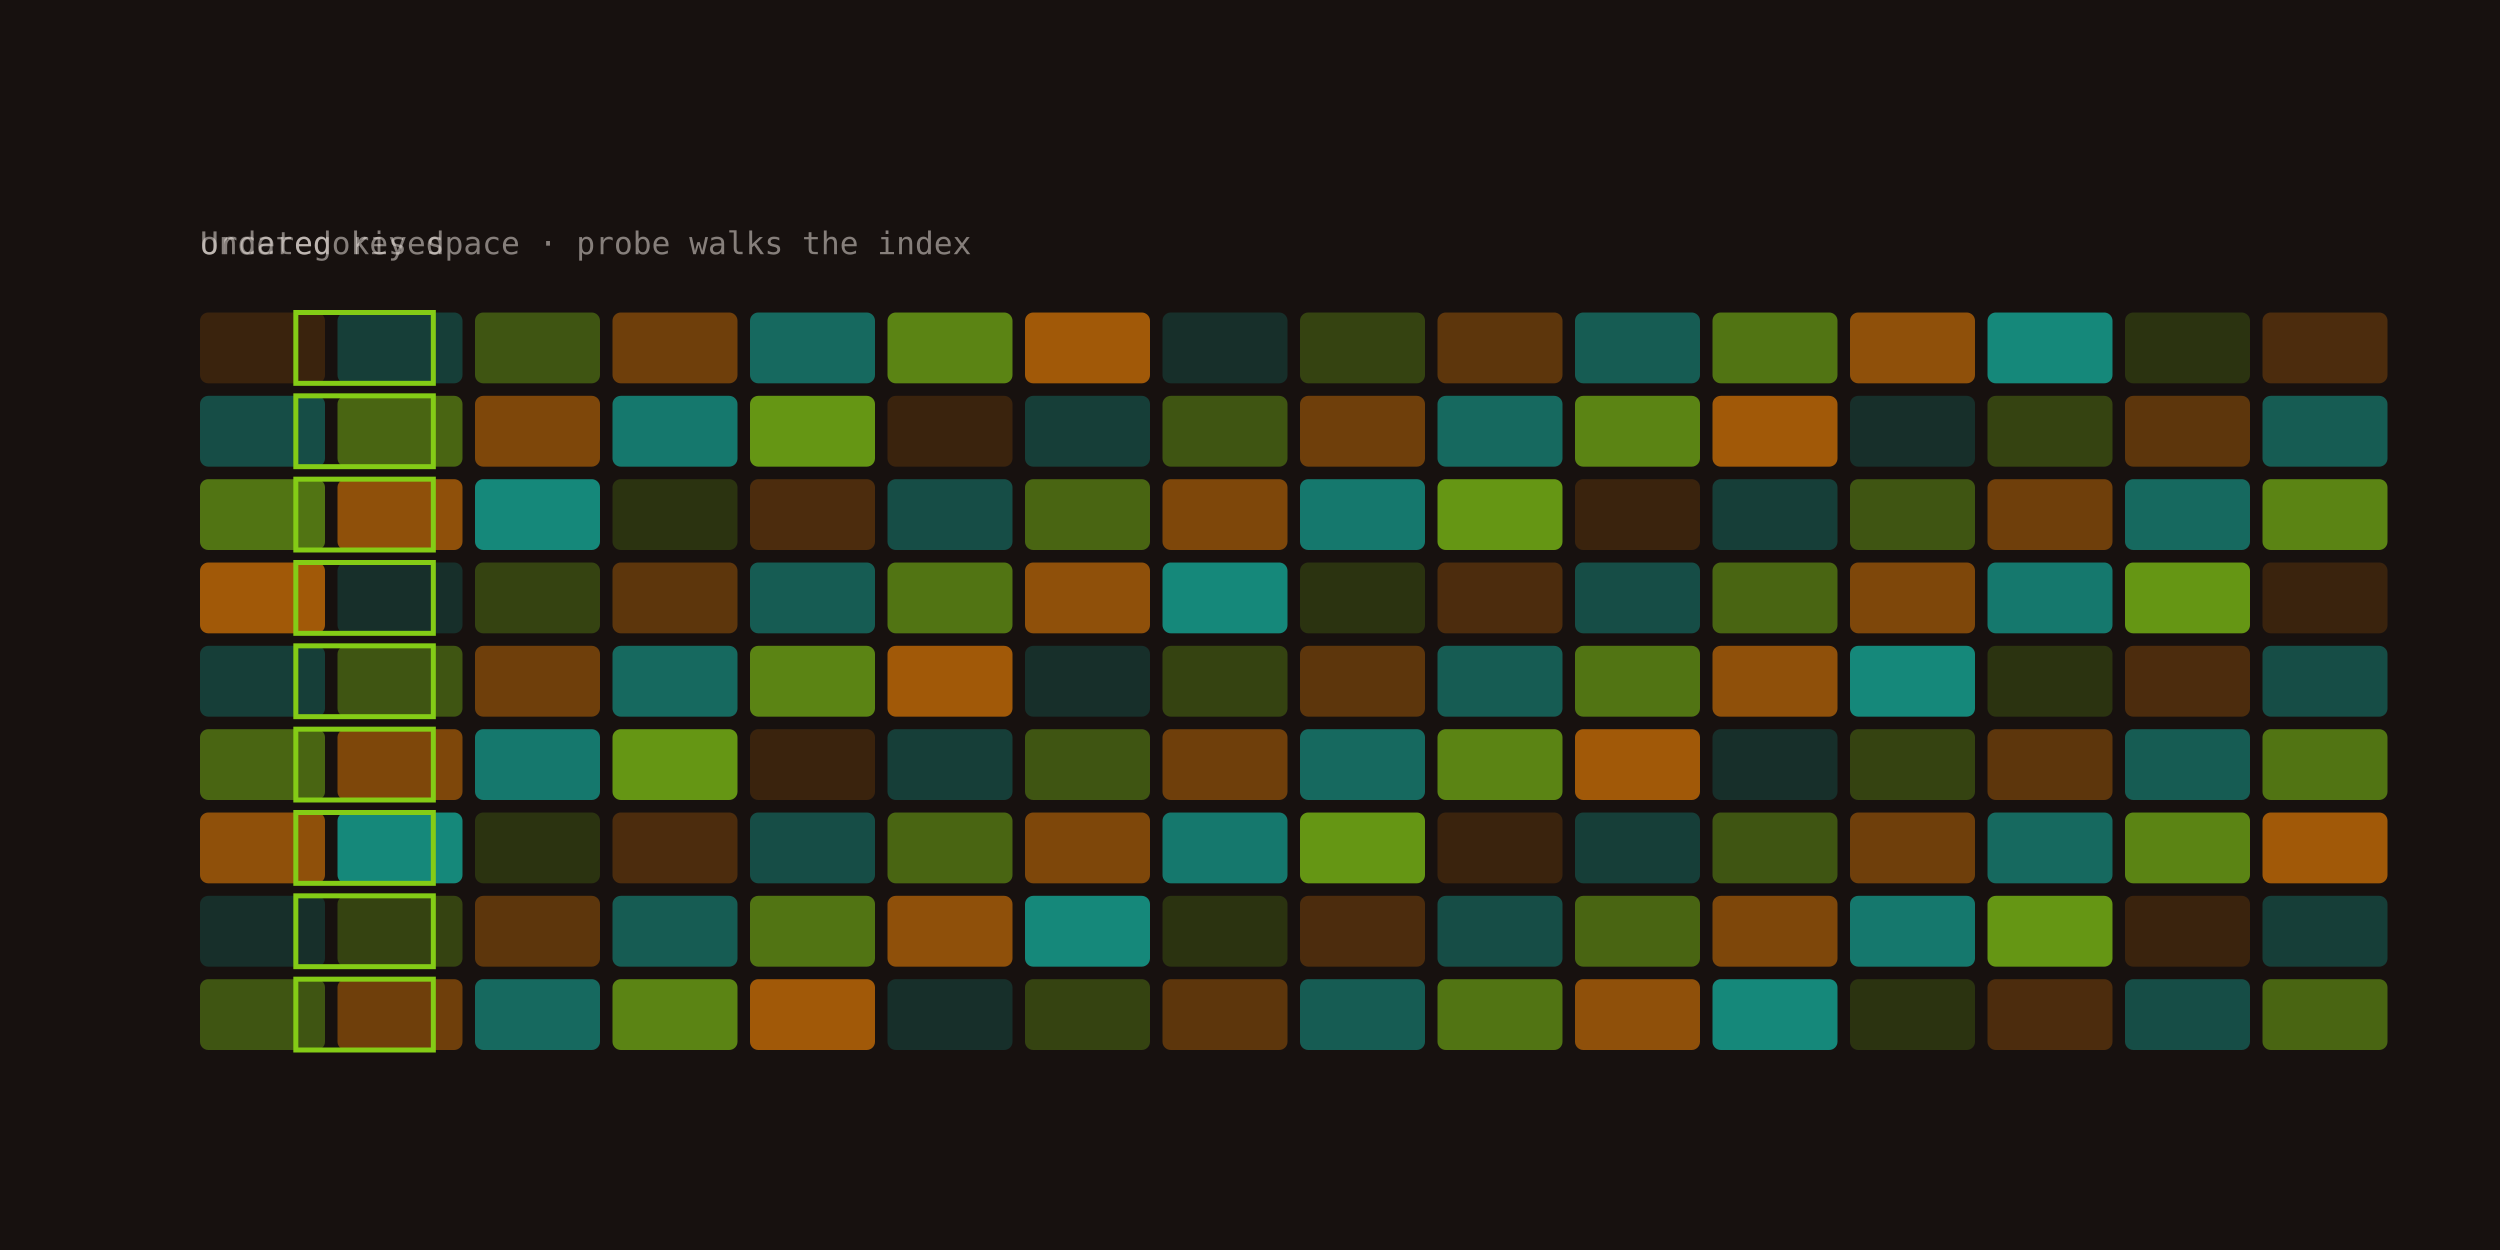
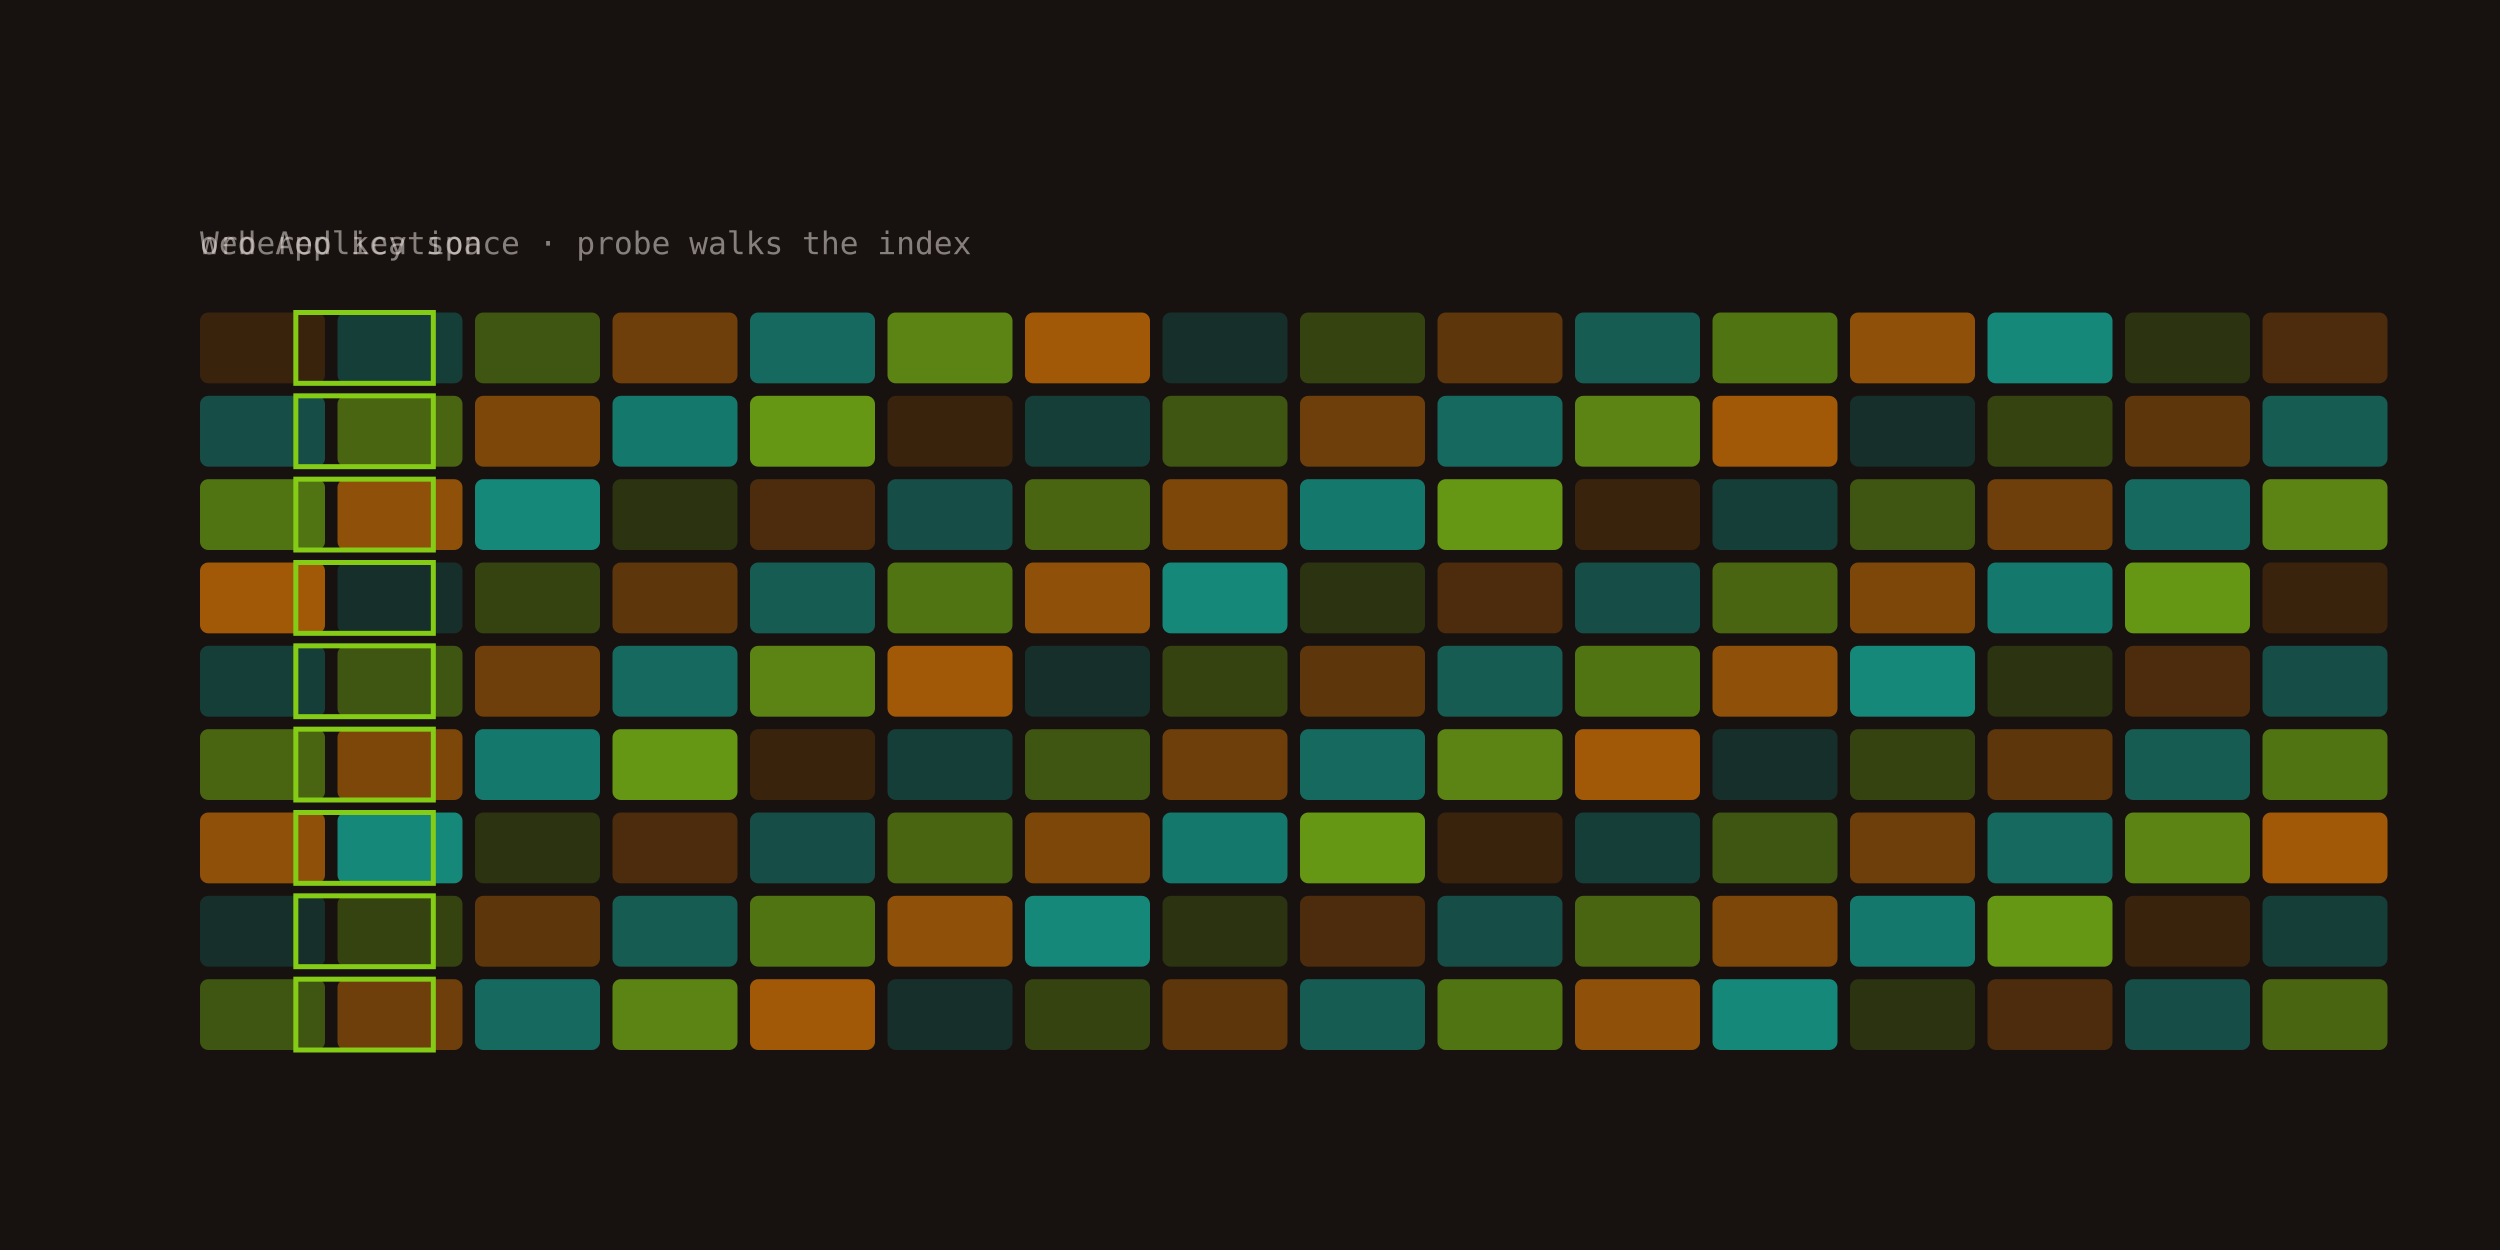
<svg xmlns="http://www.w3.org/2000/svg" viewBox="0 0 1200 600" width="1200" height="600" role="img" aria-label="founderskingdom domain model">
  <rect width="1200" height="600" fill="#17110f" />
  <defs>
    <linearGradient id="gd" x1="0" y1="0" x2="1" y2="1">
      <stop offset="0%" stop-color="#d97706" />
      <stop offset="100%" stop-color="#14b8a6" />
    </linearGradient>
  </defs>
  <rect x="96.00" y="150.00" width="60.00" height="34.00" rx="4.00" fill="#d97706" opacity="0.18" />
  <rect x="162.00" y="150.00" width="60.00" height="34.00" rx="4.00" fill="#14b8a6" opacity="0.27" />
  <rect x="228.00" y="150.00" width="60.00" height="34.00" rx="4.00" fill="#84cc16" opacity="0.36" />
  <rect x="294.00" y="150.00" width="60.00" height="34.00" rx="4.00" fill="#d97706" opacity="0.45" />
  <rect x="360.00" y="150.00" width="60.00" height="34.00" rx="4.00" fill="#14b8a6" opacity="0.53" />
  <rect x="426.00" y="150.00" width="60.00" height="34.00" rx="4.00" fill="#84cc16" opacity="0.62" />
  <rect x="492.00" y="150.00" width="60.00" height="34.00" rx="4.00" fill="#d97706" opacity="0.71" />
  <rect x="558.00" y="150.00" width="60.00" height="34.00" rx="4.00" fill="#14b8a6" opacity="0.18" />
  <rect x="624.00" y="150.00" width="60.00" height="34.00" rx="4.00" fill="#84cc16" opacity="0.27" />
  <rect x="690.00" y="150.00" width="60.00" height="34.00" rx="4.00" fill="#d97706" opacity="0.36" />
  <rect x="756.00" y="150.00" width="60.00" height="34.00" rx="4.00" fill="#14b8a6" opacity="0.45" />
  <rect x="822.00" y="150.00" width="60.00" height="34.00" rx="4.00" fill="#84cc16" opacity="0.53" />
  <rect x="888.00" y="150.00" width="60.00" height="34.00" rx="4.00" fill="#d97706" opacity="0.62" />
  <rect x="954.00" y="150.00" width="60.00" height="34.00" rx="4.00" fill="#14b8a6" opacity="0.71" />
  <rect x="1020.00" y="150.00" width="60.00" height="34.00" rx="4.00" fill="#84cc16" opacity="0.18" />
  <rect x="1086.00" y="150.00" width="60.00" height="34.00" rx="4.00" fill="#d97706" opacity="0.27" />
  <rect x="96.00" y="190.00" width="60.00" height="34.00" rx="4.00" fill="#14b8a6" opacity="0.36" />
  <rect x="162.00" y="190.00" width="60.00" height="34.00" rx="4.00" fill="#84cc16" opacity="0.45" />
  <rect x="228.00" y="190.00" width="60.00" height="34.00" rx="4.00" fill="#d97706" opacity="0.53" />
  <rect x="294.00" y="190.00" width="60.00" height="34.00" rx="4.00" fill="#14b8a6" opacity="0.62" />
  <rect x="360.00" y="190.00" width="60.00" height="34.00" rx="4.00" fill="#84cc16" opacity="0.71" />
  <rect x="426.00" y="190.00" width="60.00" height="34.00" rx="4.00" fill="#d97706" opacity="0.18" />
  <rect x="492.00" y="190.00" width="60.00" height="34.00" rx="4.00" fill="#14b8a6" opacity="0.27" />
  <rect x="558.00" y="190.00" width="60.00" height="34.00" rx="4.00" fill="#84cc16" opacity="0.36" />
  <rect x="624.00" y="190.00" width="60.00" height="34.00" rx="4.00" fill="#d97706" opacity="0.45" />
  <rect x="690.00" y="190.00" width="60.00" height="34.00" rx="4.00" fill="#14b8a6" opacity="0.53" />
  <rect x="756.00" y="190.00" width="60.00" height="34.00" rx="4.00" fill="#84cc16" opacity="0.62" />
  <rect x="822.00" y="190.00" width="60.00" height="34.00" rx="4.00" fill="#d97706" opacity="0.71" />
  <rect x="888.00" y="190.00" width="60.00" height="34.00" rx="4.00" fill="#14b8a6" opacity="0.18" />
  <rect x="954.00" y="190.00" width="60.00" height="34.00" rx="4.00" fill="#84cc16" opacity="0.27" />
  <rect x="1020.00" y="190.00" width="60.00" height="34.00" rx="4.00" fill="#d97706" opacity="0.36" />
  <rect x="1086.00" y="190.00" width="60.00" height="34.00" rx="4.00" fill="#14b8a6" opacity="0.45" />
  <rect x="96.00" y="230.00" width="60.00" height="34.00" rx="4.00" fill="#84cc16" opacity="0.53" />
  <rect x="162.00" y="230.00" width="60.00" height="34.00" rx="4.00" fill="#d97706" opacity="0.62" />
  <rect x="228.00" y="230.00" width="60.00" height="34.00" rx="4.00" fill="#14b8a6" opacity="0.71" />
  <rect x="294.00" y="230.00" width="60.00" height="34.00" rx="4.00" fill="#84cc16" opacity="0.18" />
  <rect x="360.00" y="230.00" width="60.00" height="34.00" rx="4.00" fill="#d97706" opacity="0.27" />
  <rect x="426.00" y="230.00" width="60.00" height="34.00" rx="4.00" fill="#14b8a6" opacity="0.36" />
  <rect x="492.00" y="230.00" width="60.00" height="34.00" rx="4.00" fill="#84cc16" opacity="0.45" />
  <rect x="558.00" y="230.00" width="60.00" height="34.00" rx="4.00" fill="#d97706" opacity="0.53" />
  <rect x="624.00" y="230.00" width="60.00" height="34.00" rx="4.00" fill="#14b8a6" opacity="0.62" />
  <rect x="690.00" y="230.00" width="60.00" height="34.00" rx="4.00" fill="#84cc16" opacity="0.71" />
  <rect x="756.00" y="230.00" width="60.00" height="34.00" rx="4.00" fill="#d97706" opacity="0.18" />
  <rect x="822.00" y="230.00" width="60.00" height="34.00" rx="4.00" fill="#14b8a6" opacity="0.27" />
  <rect x="888.00" y="230.00" width="60.00" height="34.00" rx="4.00" fill="#84cc16" opacity="0.36" />
  <rect x="954.00" y="230.00" width="60.00" height="34.00" rx="4.00" fill="#d97706" opacity="0.45" />
  <rect x="1020.00" y="230.00" width="60.00" height="34.00" rx="4.00" fill="#14b8a6" opacity="0.53" />
  <rect x="1086.00" y="230.00" width="60.00" height="34.00" rx="4.00" fill="#84cc16" opacity="0.62" />
  <rect x="96.00" y="270.00" width="60.00" height="34.00" rx="4.00" fill="#d97706" opacity="0.71" />
  <rect x="162.00" y="270.00" width="60.00" height="34.00" rx="4.00" fill="#14b8a6" opacity="0.18" />
  <rect x="228.00" y="270.00" width="60.00" height="34.00" rx="4.00" fill="#84cc16" opacity="0.27" />
  <rect x="294.00" y="270.00" width="60.00" height="34.00" rx="4.00" fill="#d97706" opacity="0.36" />
  <rect x="360.00" y="270.00" width="60.00" height="34.00" rx="4.00" fill="#14b8a6" opacity="0.45" />
  <rect x="426.00" y="270.00" width="60.00" height="34.00" rx="4.00" fill="#84cc16" opacity="0.53" />
  <rect x="492.00" y="270.00" width="60.00" height="34.00" rx="4.00" fill="#d97706" opacity="0.62" />
  <rect x="558.00" y="270.00" width="60.00" height="34.00" rx="4.00" fill="#14b8a6" opacity="0.71" />
  <rect x="624.00" y="270.00" width="60.00" height="34.00" rx="4.00" fill="#84cc16" opacity="0.18" />
  <rect x="690.00" y="270.00" width="60.00" height="34.00" rx="4.00" fill="#d97706" opacity="0.27" />
  <rect x="756.00" y="270.00" width="60.00" height="34.00" rx="4.00" fill="#14b8a6" opacity="0.36" />
  <rect x="822.00" y="270.00" width="60.00" height="34.00" rx="4.00" fill="#84cc16" opacity="0.45" />
  <rect x="888.00" y="270.00" width="60.00" height="34.00" rx="4.00" fill="#d97706" opacity="0.53" />
  <rect x="954.00" y="270.00" width="60.00" height="34.00" rx="4.00" fill="#14b8a6" opacity="0.62" />
  <rect x="1020.00" y="270.00" width="60.00" height="34.00" rx="4.00" fill="#84cc16" opacity="0.71" />
  <rect x="1086.00" y="270.00" width="60.00" height="34.00" rx="4.00" fill="#d97706" opacity="0.18" />
  <rect x="96.00" y="310.00" width="60.00" height="34.00" rx="4.00" fill="#14b8a6" opacity="0.27" />
  <rect x="162.00" y="310.00" width="60.00" height="34.00" rx="4.00" fill="#84cc16" opacity="0.36" />
  <rect x="228.00" y="310.00" width="60.00" height="34.00" rx="4.00" fill="#d97706" opacity="0.45" />
  <rect x="294.00" y="310.00" width="60.00" height="34.00" rx="4.00" fill="#14b8a6" opacity="0.53" />
  <rect x="360.00" y="310.00" width="60.00" height="34.00" rx="4.00" fill="#84cc16" opacity="0.62" />
  <rect x="426.00" y="310.00" width="60.00" height="34.00" rx="4.00" fill="#d97706" opacity="0.71" />
  <rect x="492.00" y="310.00" width="60.00" height="34.00" rx="4.00" fill="#14b8a6" opacity="0.18" />
  <rect x="558.00" y="310.00" width="60.00" height="34.00" rx="4.00" fill="#84cc16" opacity="0.27" />
  <rect x="624.00" y="310.00" width="60.00" height="34.00" rx="4.00" fill="#d97706" opacity="0.36" />
  <rect x="690.00" y="310.00" width="60.00" height="34.00" rx="4.00" fill="#14b8a6" opacity="0.45" />
  <rect x="756.00" y="310.00" width="60.00" height="34.00" rx="4.00" fill="#84cc16" opacity="0.53" />
  <rect x="822.00" y="310.00" width="60.00" height="34.00" rx="4.00" fill="#d97706" opacity="0.62" />
  <rect x="888.00" y="310.00" width="60.00" height="34.00" rx="4.00" fill="#14b8a6" opacity="0.71" />
  <rect x="954.00" y="310.00" width="60.00" height="34.00" rx="4.00" fill="#84cc16" opacity="0.18" />
  <rect x="1020.00" y="310.00" width="60.00" height="34.00" rx="4.00" fill="#d97706" opacity="0.27" />
  <rect x="1086.00" y="310.00" width="60.00" height="34.00" rx="4.00" fill="#14b8a6" opacity="0.36" />
  <rect x="96.00" y="350.00" width="60.00" height="34.00" rx="4.00" fill="#84cc16" opacity="0.45" />
  <rect x="162.00" y="350.00" width="60.00" height="34.00" rx="4.00" fill="#d97706" opacity="0.53" />
  <rect x="228.00" y="350.00" width="60.00" height="34.00" rx="4.00" fill="#14b8a6" opacity="0.62" />
  <rect x="294.00" y="350.00" width="60.00" height="34.00" rx="4.00" fill="#84cc16" opacity="0.71" />
  <rect x="360.00" y="350.00" width="60.00" height="34.00" rx="4.00" fill="#d97706" opacity="0.18" />
  <rect x="426.00" y="350.00" width="60.00" height="34.00" rx="4.00" fill="#14b8a6" opacity="0.27" />
  <rect x="492.00" y="350.00" width="60.00" height="34.00" rx="4.00" fill="#84cc16" opacity="0.36" />
  <rect x="558.00" y="350.00" width="60.00" height="34.00" rx="4.00" fill="#d97706" opacity="0.45" />
  <rect x="624.00" y="350.00" width="60.00" height="34.00" rx="4.00" fill="#14b8a6" opacity="0.53" />
  <rect x="690.00" y="350.00" width="60.00" height="34.00" rx="4.00" fill="#84cc16" opacity="0.62" />
  <rect x="756.00" y="350.00" width="60.00" height="34.00" rx="4.00" fill="#d97706" opacity="0.71" />
  <rect x="822.00" y="350.00" width="60.00" height="34.00" rx="4.00" fill="#14b8a6" opacity="0.18" />
  <rect x="888.00" y="350.00" width="60.00" height="34.00" rx="4.00" fill="#84cc16" opacity="0.27" />
  <rect x="954.00" y="350.00" width="60.00" height="34.00" rx="4.00" fill="#d97706" opacity="0.36" />
  <rect x="1020.00" y="350.00" width="60.00" height="34.00" rx="4.00" fill="#14b8a6" opacity="0.45" />
  <rect x="1086.00" y="350.00" width="60.00" height="34.00" rx="4.00" fill="#84cc16" opacity="0.53" />
  <rect x="96.00" y="390.00" width="60.00" height="34.00" rx="4.00" fill="#d97706" opacity="0.62" />
  <rect x="162.00" y="390.00" width="60.00" height="34.00" rx="4.00" fill="#14b8a6" opacity="0.71" />
  <rect x="228.00" y="390.00" width="60.00" height="34.00" rx="4.00" fill="#84cc16" opacity="0.18" />
  <rect x="294.00" y="390.00" width="60.00" height="34.00" rx="4.00" fill="#d97706" opacity="0.27" />
  <rect x="360.00" y="390.00" width="60.00" height="34.00" rx="4.00" fill="#14b8a6" opacity="0.36" />
  <rect x="426.00" y="390.00" width="60.00" height="34.00" rx="4.00" fill="#84cc16" opacity="0.45" />
  <rect x="492.00" y="390.00" width="60.00" height="34.00" rx="4.00" fill="#d97706" opacity="0.53" />
  <rect x="558.00" y="390.00" width="60.00" height="34.00" rx="4.00" fill="#14b8a6" opacity="0.62" />
  <rect x="624.00" y="390.00" width="60.00" height="34.00" rx="4.00" fill="#84cc16" opacity="0.71" />
  <rect x="690.00" y="390.00" width="60.00" height="34.00" rx="4.00" fill="#d97706" opacity="0.18" />
  <rect x="756.00" y="390.00" width="60.00" height="34.00" rx="4.00" fill="#14b8a6" opacity="0.27" />
  <rect x="822.00" y="390.00" width="60.00" height="34.00" rx="4.00" fill="#84cc16" opacity="0.36" />
  <rect x="888.00" y="390.00" width="60.00" height="34.00" rx="4.00" fill="#d97706" opacity="0.45" />
  <rect x="954.00" y="390.00" width="60.00" height="34.00" rx="4.00" fill="#14b8a6" opacity="0.53" />
  <rect x="1020.00" y="390.00" width="60.00" height="34.00" rx="4.00" fill="#84cc16" opacity="0.62" />
  <rect x="1086.00" y="390.00" width="60.00" height="34.00" rx="4.00" fill="#d97706" opacity="0.71" />
  <rect x="96.00" y="430.00" width="60.00" height="34.00" rx="4.00" fill="#14b8a6" opacity="0.18" />
  <rect x="162.00" y="430.00" width="60.00" height="34.00" rx="4.00" fill="#84cc16" opacity="0.27" />
  <rect x="228.00" y="430.00" width="60.00" height="34.00" rx="4.00" fill="#d97706" opacity="0.36" />
  <rect x="294.00" y="430.00" width="60.00" height="34.00" rx="4.00" fill="#14b8a6" opacity="0.45" />
  <rect x="360.00" y="430.00" width="60.00" height="34.00" rx="4.00" fill="#84cc16" opacity="0.53" />
  <rect x="426.00" y="430.00" width="60.00" height="34.00" rx="4.00" fill="#d97706" opacity="0.62" />
  <rect x="492.00" y="430.00" width="60.00" height="34.00" rx="4.00" fill="#14b8a6" opacity="0.71" />
  <rect x="558.00" y="430.00" width="60.00" height="34.00" rx="4.00" fill="#84cc16" opacity="0.18" />
  <rect x="624.00" y="430.00" width="60.00" height="34.00" rx="4.00" fill="#d97706" opacity="0.27" />
  <rect x="690.00" y="430.00" width="60.00" height="34.00" rx="4.00" fill="#14b8a6" opacity="0.36" />
  <rect x="756.00" y="430.00" width="60.00" height="34.00" rx="4.00" fill="#84cc16" opacity="0.45" />
  <rect x="822.00" y="430.00" width="60.00" height="34.00" rx="4.00" fill="#d97706" opacity="0.53" />
  <rect x="888.00" y="430.00" width="60.00" height="34.00" rx="4.00" fill="#14b8a6" opacity="0.62" />
  <rect x="954.00" y="430.00" width="60.00" height="34.00" rx="4.00" fill="#84cc16" opacity="0.71" />
  <rect x="1020.00" y="430.00" width="60.00" height="34.00" rx="4.00" fill="#d97706" opacity="0.18" />
  <rect x="1086.00" y="430.00" width="60.00" height="34.00" rx="4.00" fill="#14b8a6" opacity="0.27" />
  <rect x="96.00" y="470.00" width="60.00" height="34.00" rx="4.00" fill="#84cc16" opacity="0.36" />
  <rect x="162.00" y="470.00" width="60.00" height="34.00" rx="4.00" fill="#d97706" opacity="0.45" />
  <rect x="228.00" y="470.00" width="60.00" height="34.00" rx="4.00" fill="#14b8a6" opacity="0.53" />
  <rect x="294.00" y="470.00" width="60.00" height="34.00" rx="4.00" fill="#84cc16" opacity="0.62" />
  <rect x="360.00" y="470.00" width="60.00" height="34.00" rx="4.00" fill="#d97706" opacity="0.71" />
  <rect x="426.00" y="470.00" width="60.00" height="34.00" rx="4.00" fill="#14b8a6" opacity="0.18" />
  <rect x="492.00" y="470.00" width="60.00" height="34.00" rx="4.00" fill="#84cc16" opacity="0.27" />
  <rect x="558.00" y="470.00" width="60.00" height="34.00" rx="4.00" fill="#d97706" opacity="0.36" />
  <rect x="624.00" y="470.00" width="60.00" height="34.00" rx="4.00" fill="#14b8a6" opacity="0.45" />
  <rect x="690.00" y="470.00" width="60.00" height="34.00" rx="4.00" fill="#84cc16" opacity="0.53" />
  <rect x="756.00" y="470.00" width="60.00" height="34.00" rx="4.00" fill="#d97706" opacity="0.62" />
  <rect x="822.00" y="470.00" width="60.00" height="34.00" rx="4.00" fill="#14b8a6" opacity="0.71" />
  <rect x="888.00" y="470.00" width="60.00" height="34.00" rx="4.00" fill="#84cc16" opacity="0.18" />
  <rect x="954.00" y="470.00" width="60.00" height="34.00" rx="4.00" fill="#d97706" opacity="0.27" />
  <rect x="1020.00" y="470.00" width="60.00" height="34.00" rx="4.00" fill="#14b8a6" opacity="0.36" />
  <rect x="1086.00" y="470.00" width="60.00" height="34.00" rx="4.00" fill="#84cc16" opacity="0.45" />
  <g>
    <rect x="142" y="150" width="66" height="34" fill="none" stroke="#84cc16" stroke-width="2.4">
      <animate attributeName="opacity" values="0;1;0" dur="7.75s" begin="0.0s" repeatCount="indefinite" />
    </rect>
  </g>
  <g>
    <rect x="142" y="190" width="66" height="34" fill="none" stroke="#84cc16" stroke-width="2.4">
      <animate attributeName="opacity" values="0;1;0" dur="7.75s" begin="0.42s" repeatCount="indefinite" />
    </rect>
  </g>
  <g>
    <rect x="142" y="230" width="66" height="34" fill="none" stroke="#84cc16" stroke-width="2.4">
      <animate attributeName="opacity" values="0;1;0" dur="7.75s" begin="0.84s" repeatCount="indefinite" />
    </rect>
  </g>
  <g>
    <rect x="142" y="270" width="66" height="34" fill="none" stroke="#84cc16" stroke-width="2.4">
      <animate attributeName="opacity" values="0;1;0" dur="7.75s" begin="1.26s" repeatCount="indefinite" />
    </rect>
  </g>
  <g>
    <rect x="142" y="310" width="66" height="34" fill="none" stroke="#84cc16" stroke-width="2.4">
      <animate attributeName="opacity" values="0;1;0" dur="7.75s" begin="1.68s" repeatCount="indefinite" />
    </rect>
  </g>
  <g>
    <rect x="142" y="350" width="66" height="34" fill="none" stroke="#84cc16" stroke-width="2.4">
      <animate attributeName="opacity" values="0;1;0" dur="7.75s" begin="2.1s" repeatCount="indefinite" />
    </rect>
  </g>
  <g>
    <rect x="142" y="390" width="66" height="34" fill="none" stroke="#84cc16" stroke-width="2.4">
      <animate attributeName="opacity" values="0;1;0" dur="7.75s" begin="2.52s" repeatCount="indefinite" />
    </rect>
  </g>
  <g>
    <rect x="142" y="430" width="66" height="34" fill="none" stroke="#84cc16" stroke-width="2.4">
      <animate attributeName="opacity" values="0;1;0" dur="7.75s" begin="2.94s" repeatCount="indefinite" />
    </rect>
  </g>
  <g>
    <rect x="142" y="470" width="66" height="34" fill="none" stroke="#84cc16" stroke-width="2.4">
      <animate attributeName="opacity" values="0;1;0" dur="7.75s" begin="3.36s" repeatCount="indefinite" />
    </rect>
  </g>
  <text x="96" y="122" font-family="ui-monospace,Menlo,monospace" font-size="15" fill="rgba(246,239,233,0.500)">ordered key space · probe walks the index</text>
-   <text x="96" y="122" font-family="ui-monospace,Menlo,monospace" font-size="15" fill="rgba(246,239,233,0.500)">Uncategorised</text>
+   <text x="96" y="122" font-family="ui-monospace,Menlo,monospace" font-size="15" fill="rgba(246,239,233,0.500)">Web Application</text>
</svg>
